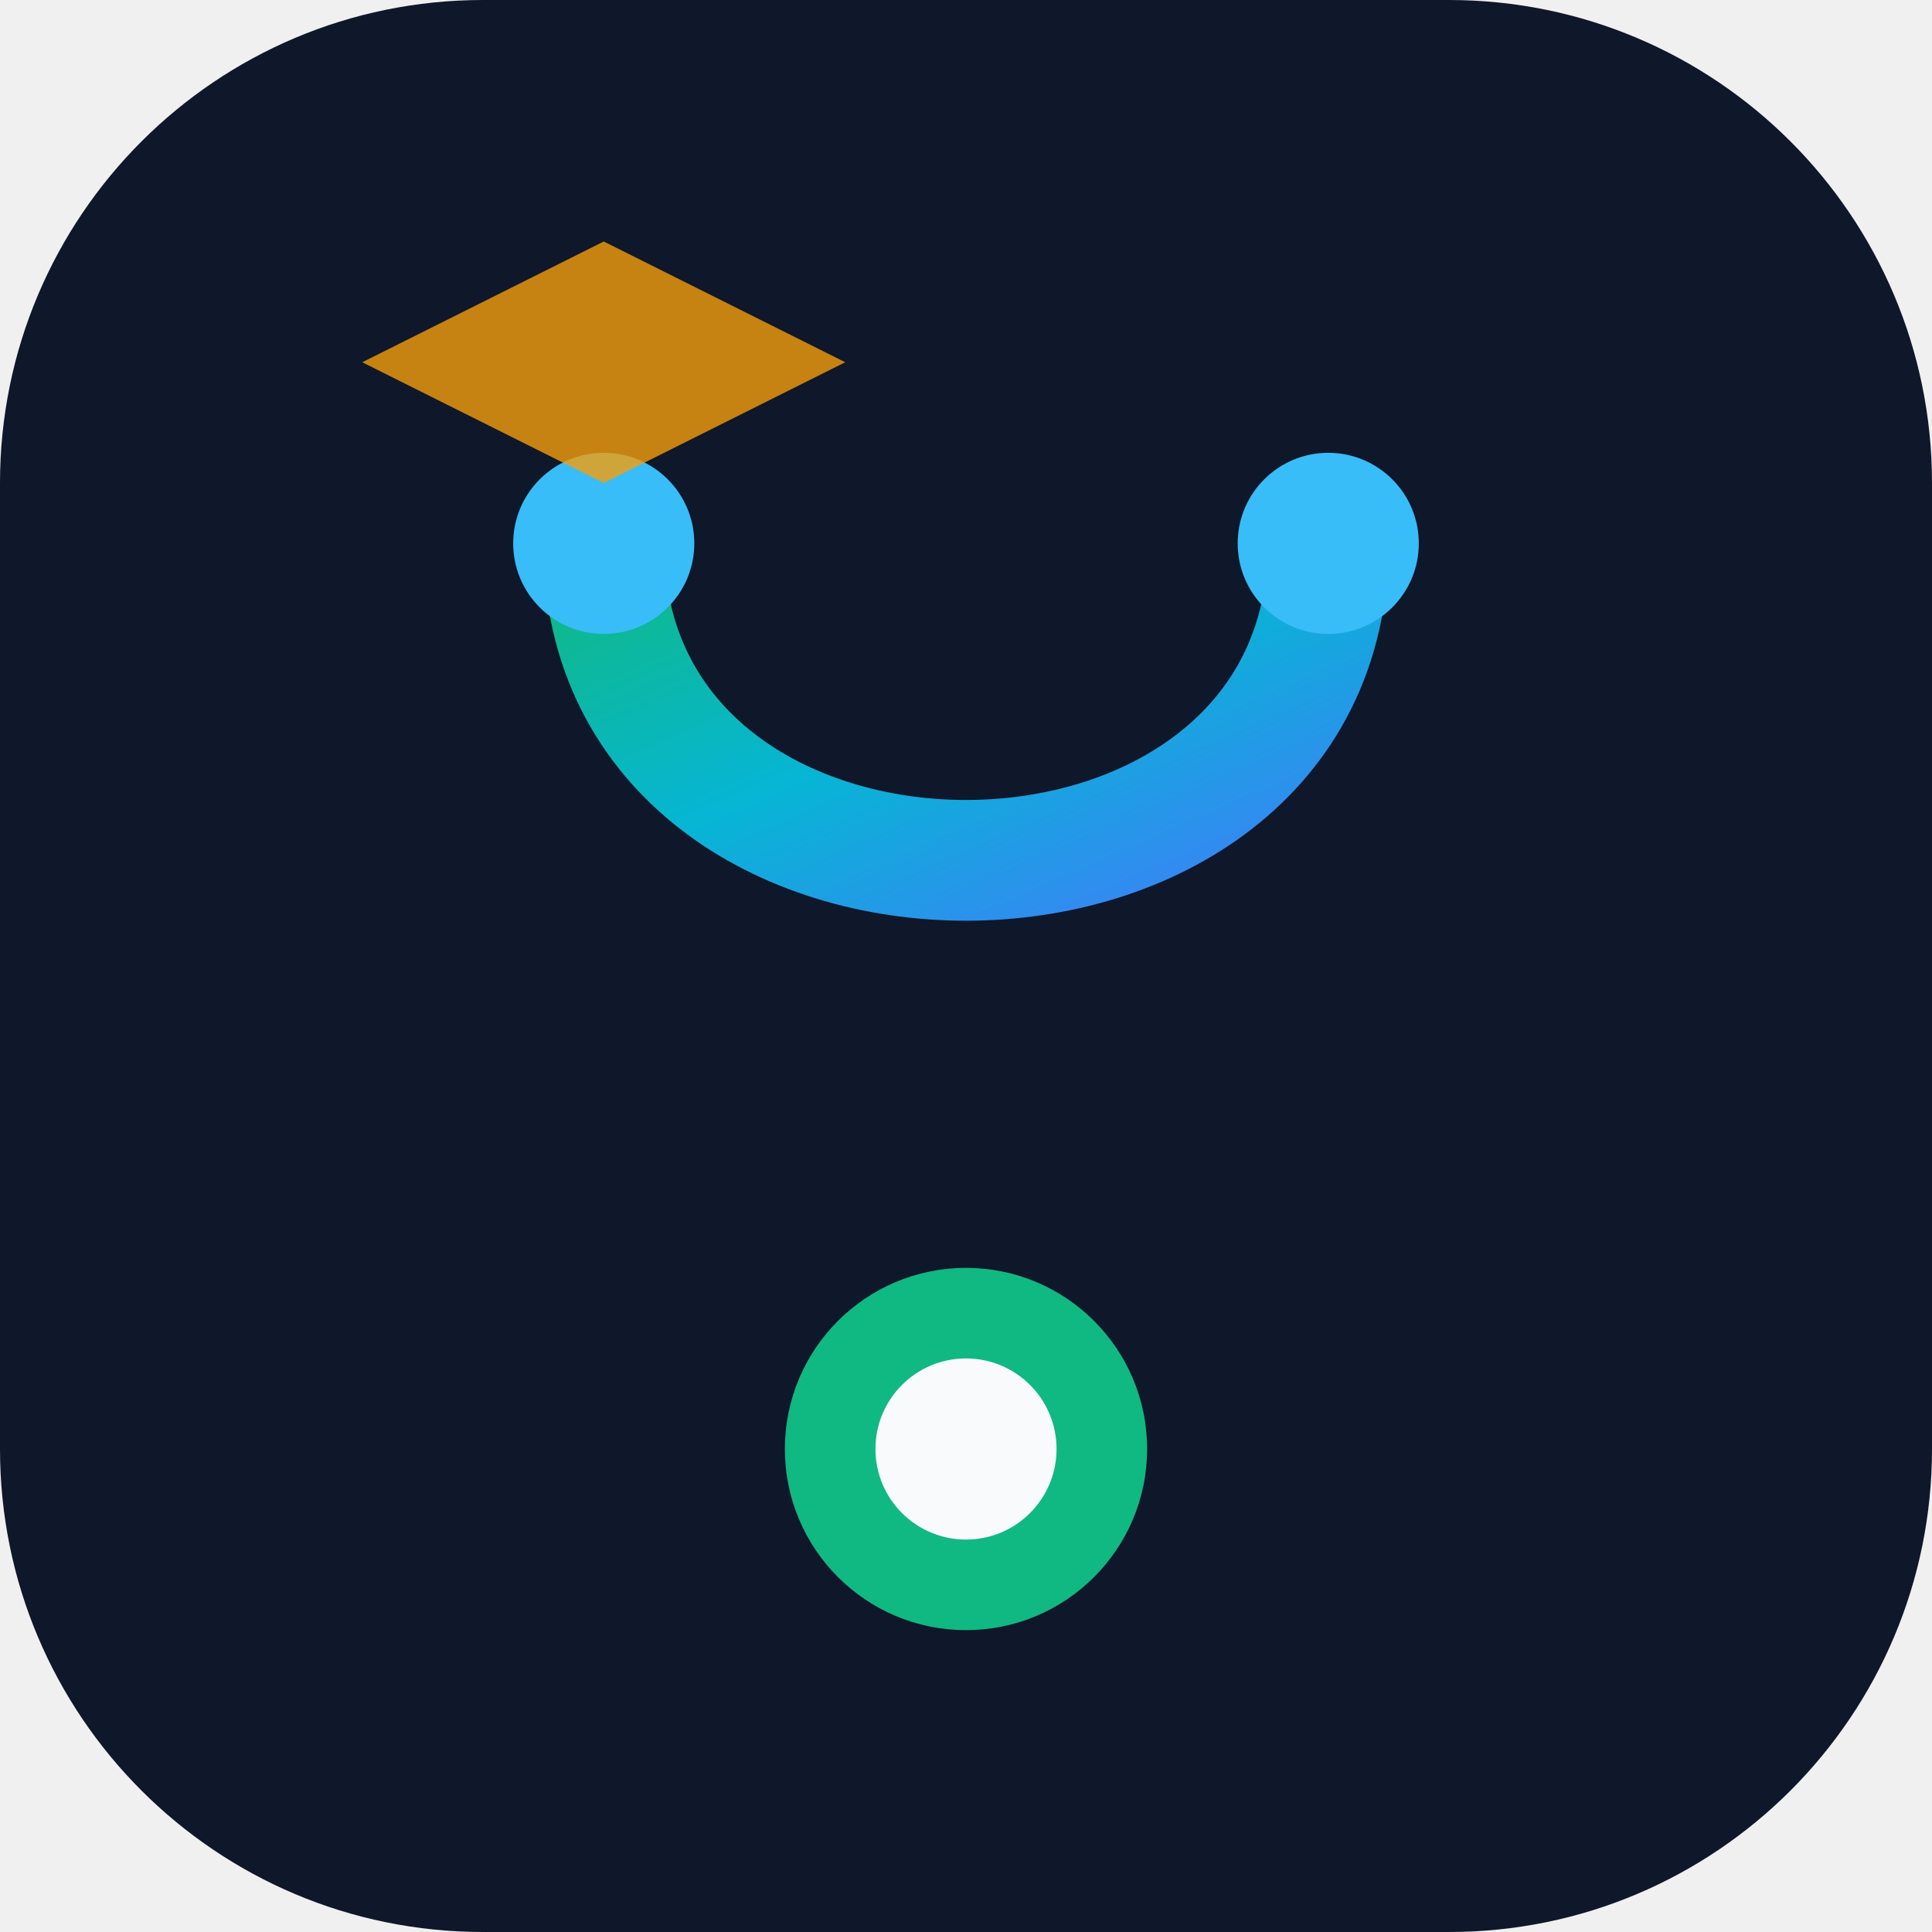
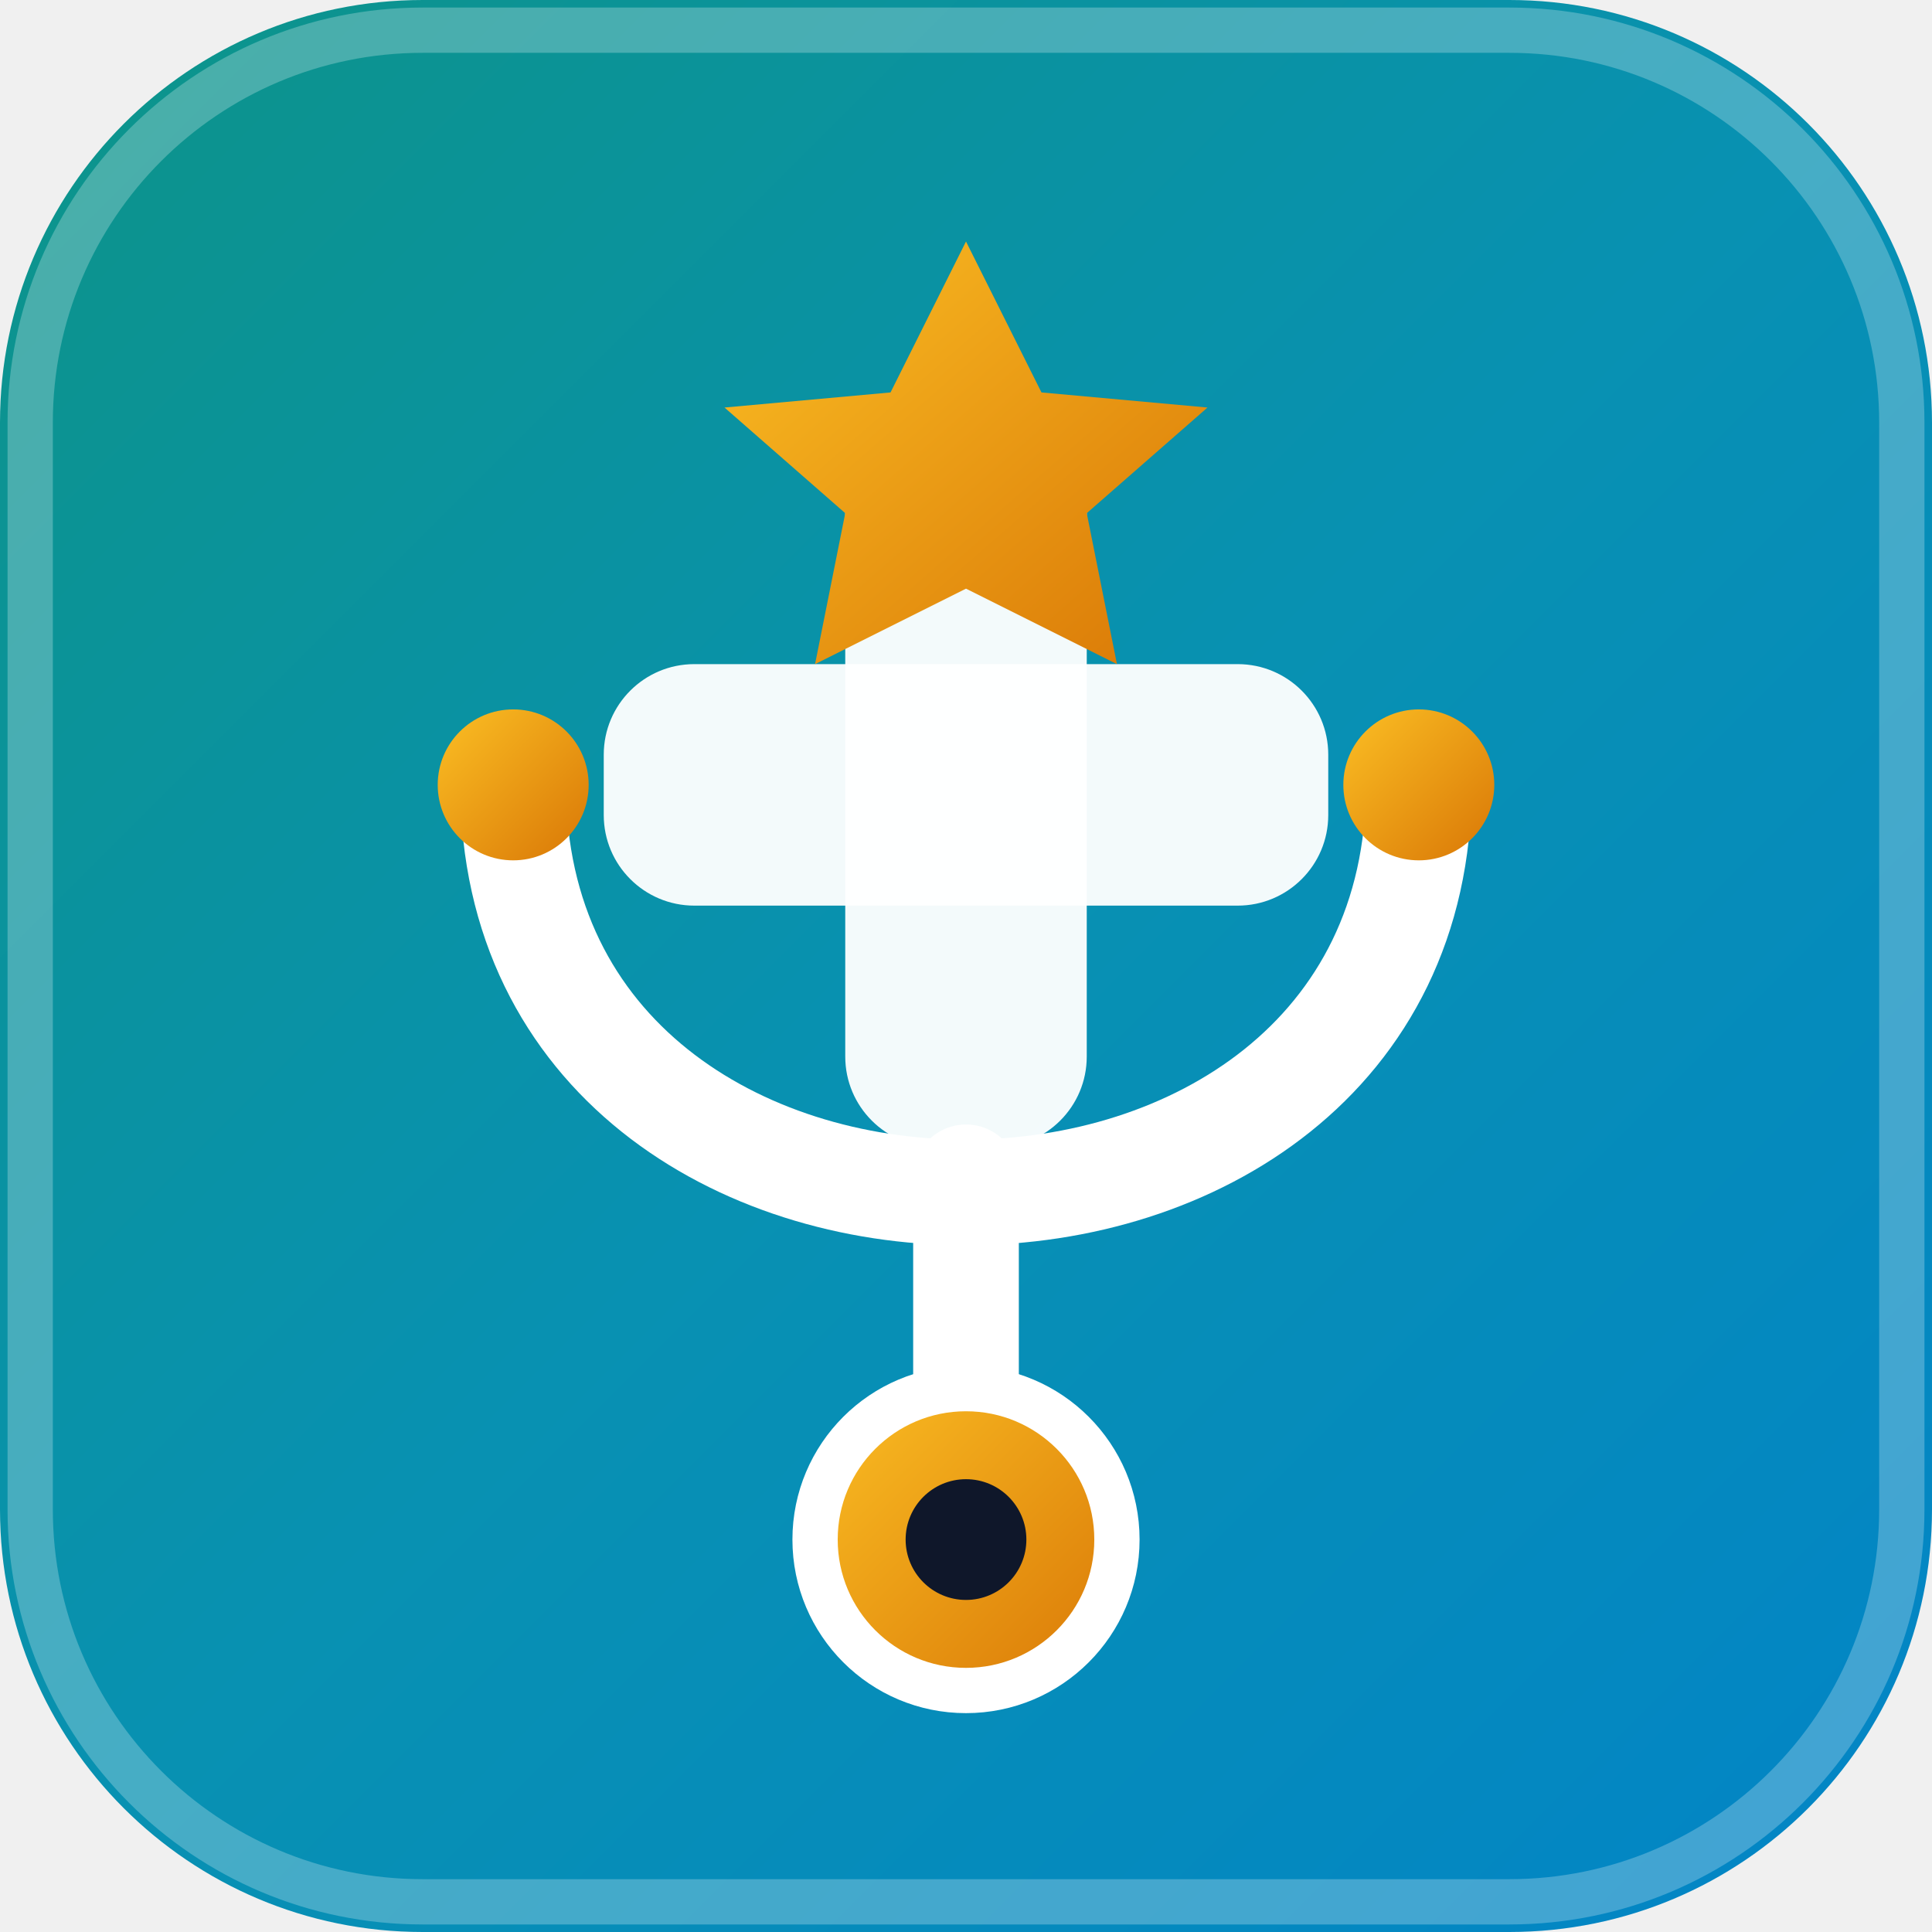
- <svg xmlns="http://www.w3.org/2000/svg" viewBox="0 0 64 64" width="48" height="48">
+ <svg xmlns="http://www.w3.org/2000/svg" viewBox="0 0 64 64" width="64" height="64">
  <defs>
-     <linearGradient id="bmGrad" x1="0%" y1="0%" x2="100%" y2="100%">
-       <stop offset="0%" stop-color="#10b981" />
-       <stop offset="50%" stop-color="#06b6d4" />
-       <stop offset="100%" stop-color="#3b82f6" />
+     <linearGradient id="bgGrad" x1="0%" y1="0%" x2="100%" y2="100%">
+       <stop offset="0%" stop-color="#0d9488" />
+       <stop offset="50%" stop-color="#0891b2" />
+       <stop offset="100%" stop-color="#0284c7" />
+     </linearGradient>
+     <linearGradient id="goldGrad" x1="0%" y1="0%" x2="100%" y2="100%">
+       <stop offset="0%" stop-color="#fbbf24" />
+       <stop offset="100%" stop-color="#d97706" />
    </linearGradient>
  </defs>
-   <rect width="64" height="64" rx="16" fill="#0f172a" />
-   <path d="M 20 18 C 20 32, 44 32, 44 18" fill="none" stroke="url(#bmGrad)" stroke-width="4" stroke-linecap="round" />
-   <path d="M 32 30 L 32 44" stroke="url(#bmGrad)" stroke-width="4" stroke-linecap="round" />
-   <circle cx="32" cy="48" r="6" fill="#10b981" />
-   <circle cx="32" cy="48" r="3" fill="#f8fafc" />
-   <circle cx="20" cy="18" r="3" fill="#38bdf8" />
-   <circle cx="44" cy="18" r="3" fill="#38bdf8" />
-   <path d="M 12 12 L 20 8 L 28 12 L 20 16 Z" fill="#f59e0b" opacity="0.8" />
+   <rect width="64" height="64" rx="14" fill="url(#bgGrad)" />
+   <rect x="1" y="1" width="62" height="62" rx="13" fill="none" stroke="rgba(255,255,255,0.25)" stroke-width="1.5" />
+   <rect x="28" y="14" width="8" height="24" rx="3" fill="#ffffff" opacity="0.95" />
+   <rect x="20" y="22" width="24" height="8" rx="3" fill="#ffffff" opacity="0.95" />
+   <path d="M 17 26 C 17 44, 47 44, 47 26" fill="none" stroke="#ffffff" stroke-width="3.5" stroke-linecap="round" />
+   <path d="M 32 39 L 32 49" stroke="#ffffff" stroke-width="3.5" stroke-linecap="round" />
+   <circle cx="32" cy="51" r="5" fill="url(#goldGrad)" stroke="#ffffff" stroke-width="1.5" />
+   <circle cx="32" cy="51" r="2" fill="#0f172a" />
+   <circle cx="17" cy="26" r="2.5" fill="url(#goldGrad)" />
+   <circle cx="47" cy="26" r="2.5" fill="url(#goldGrad)" />
+   <path d="M 32 8 L 34.5 13 L 40 13.5 L 36 17 L 37 22 L 32 19.5 L 27 22 L 28 17 L 24 13.5 L 29.5 13 Z" fill="url(#goldGrad)" />
</svg>
